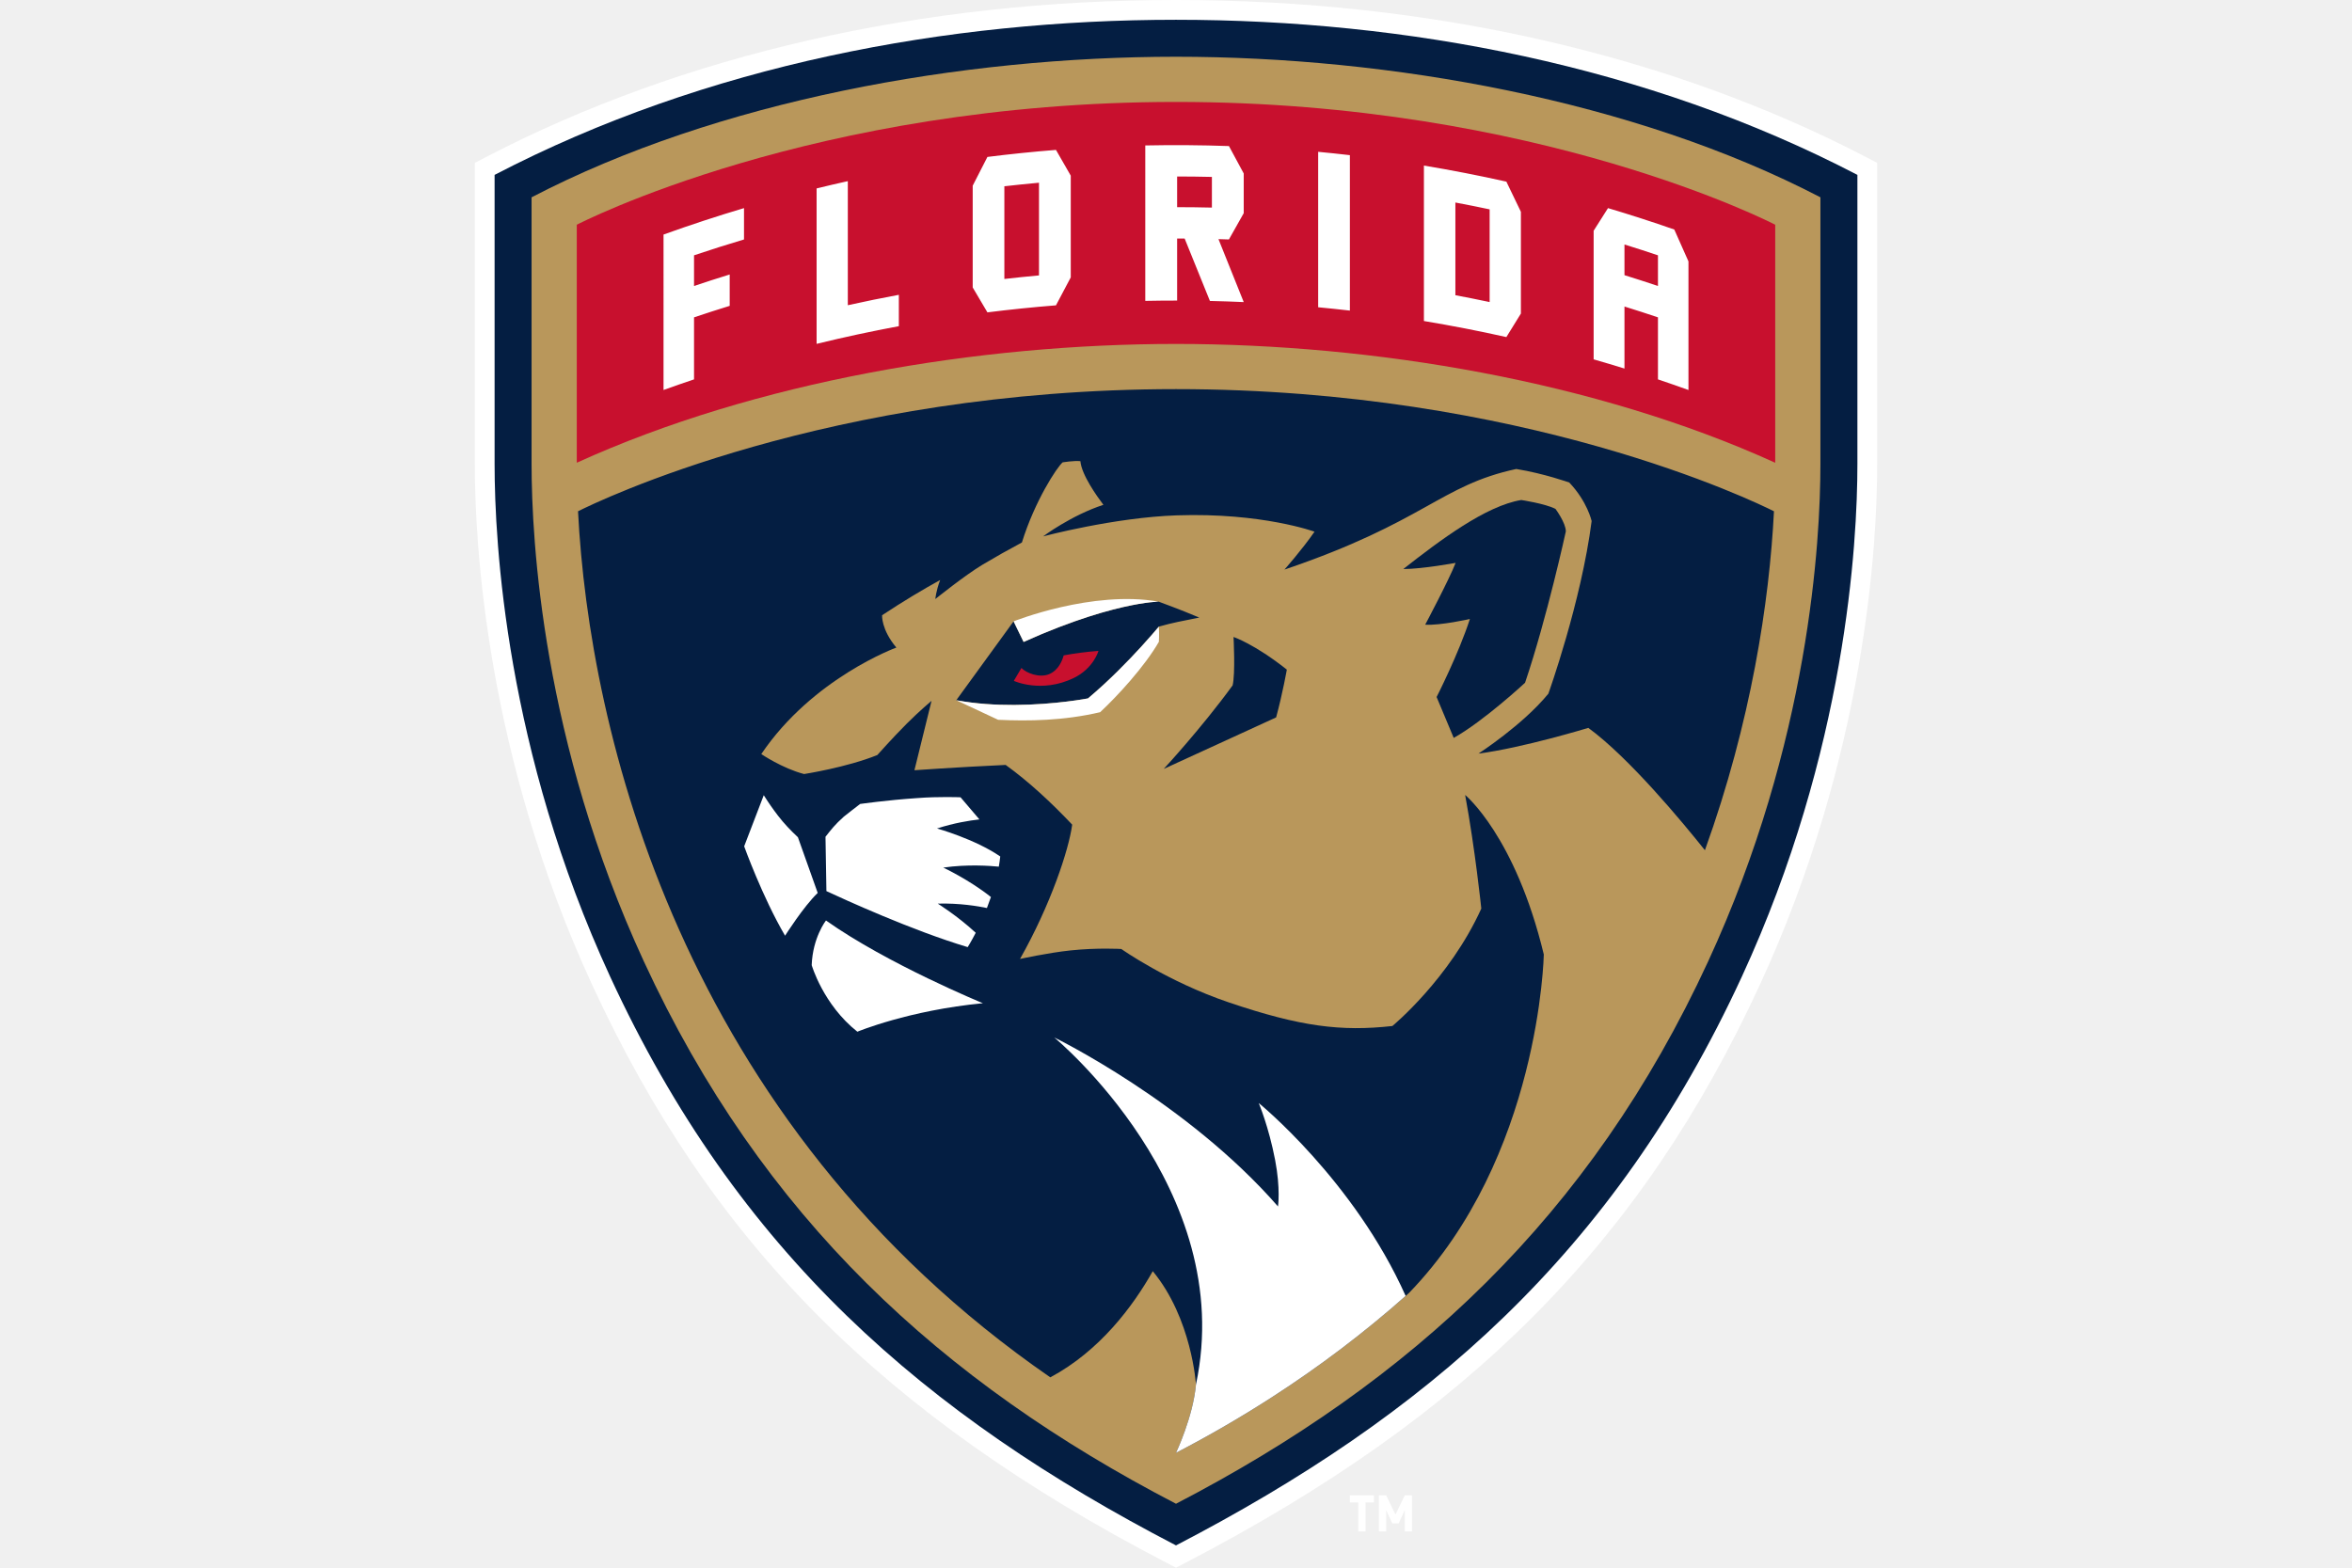
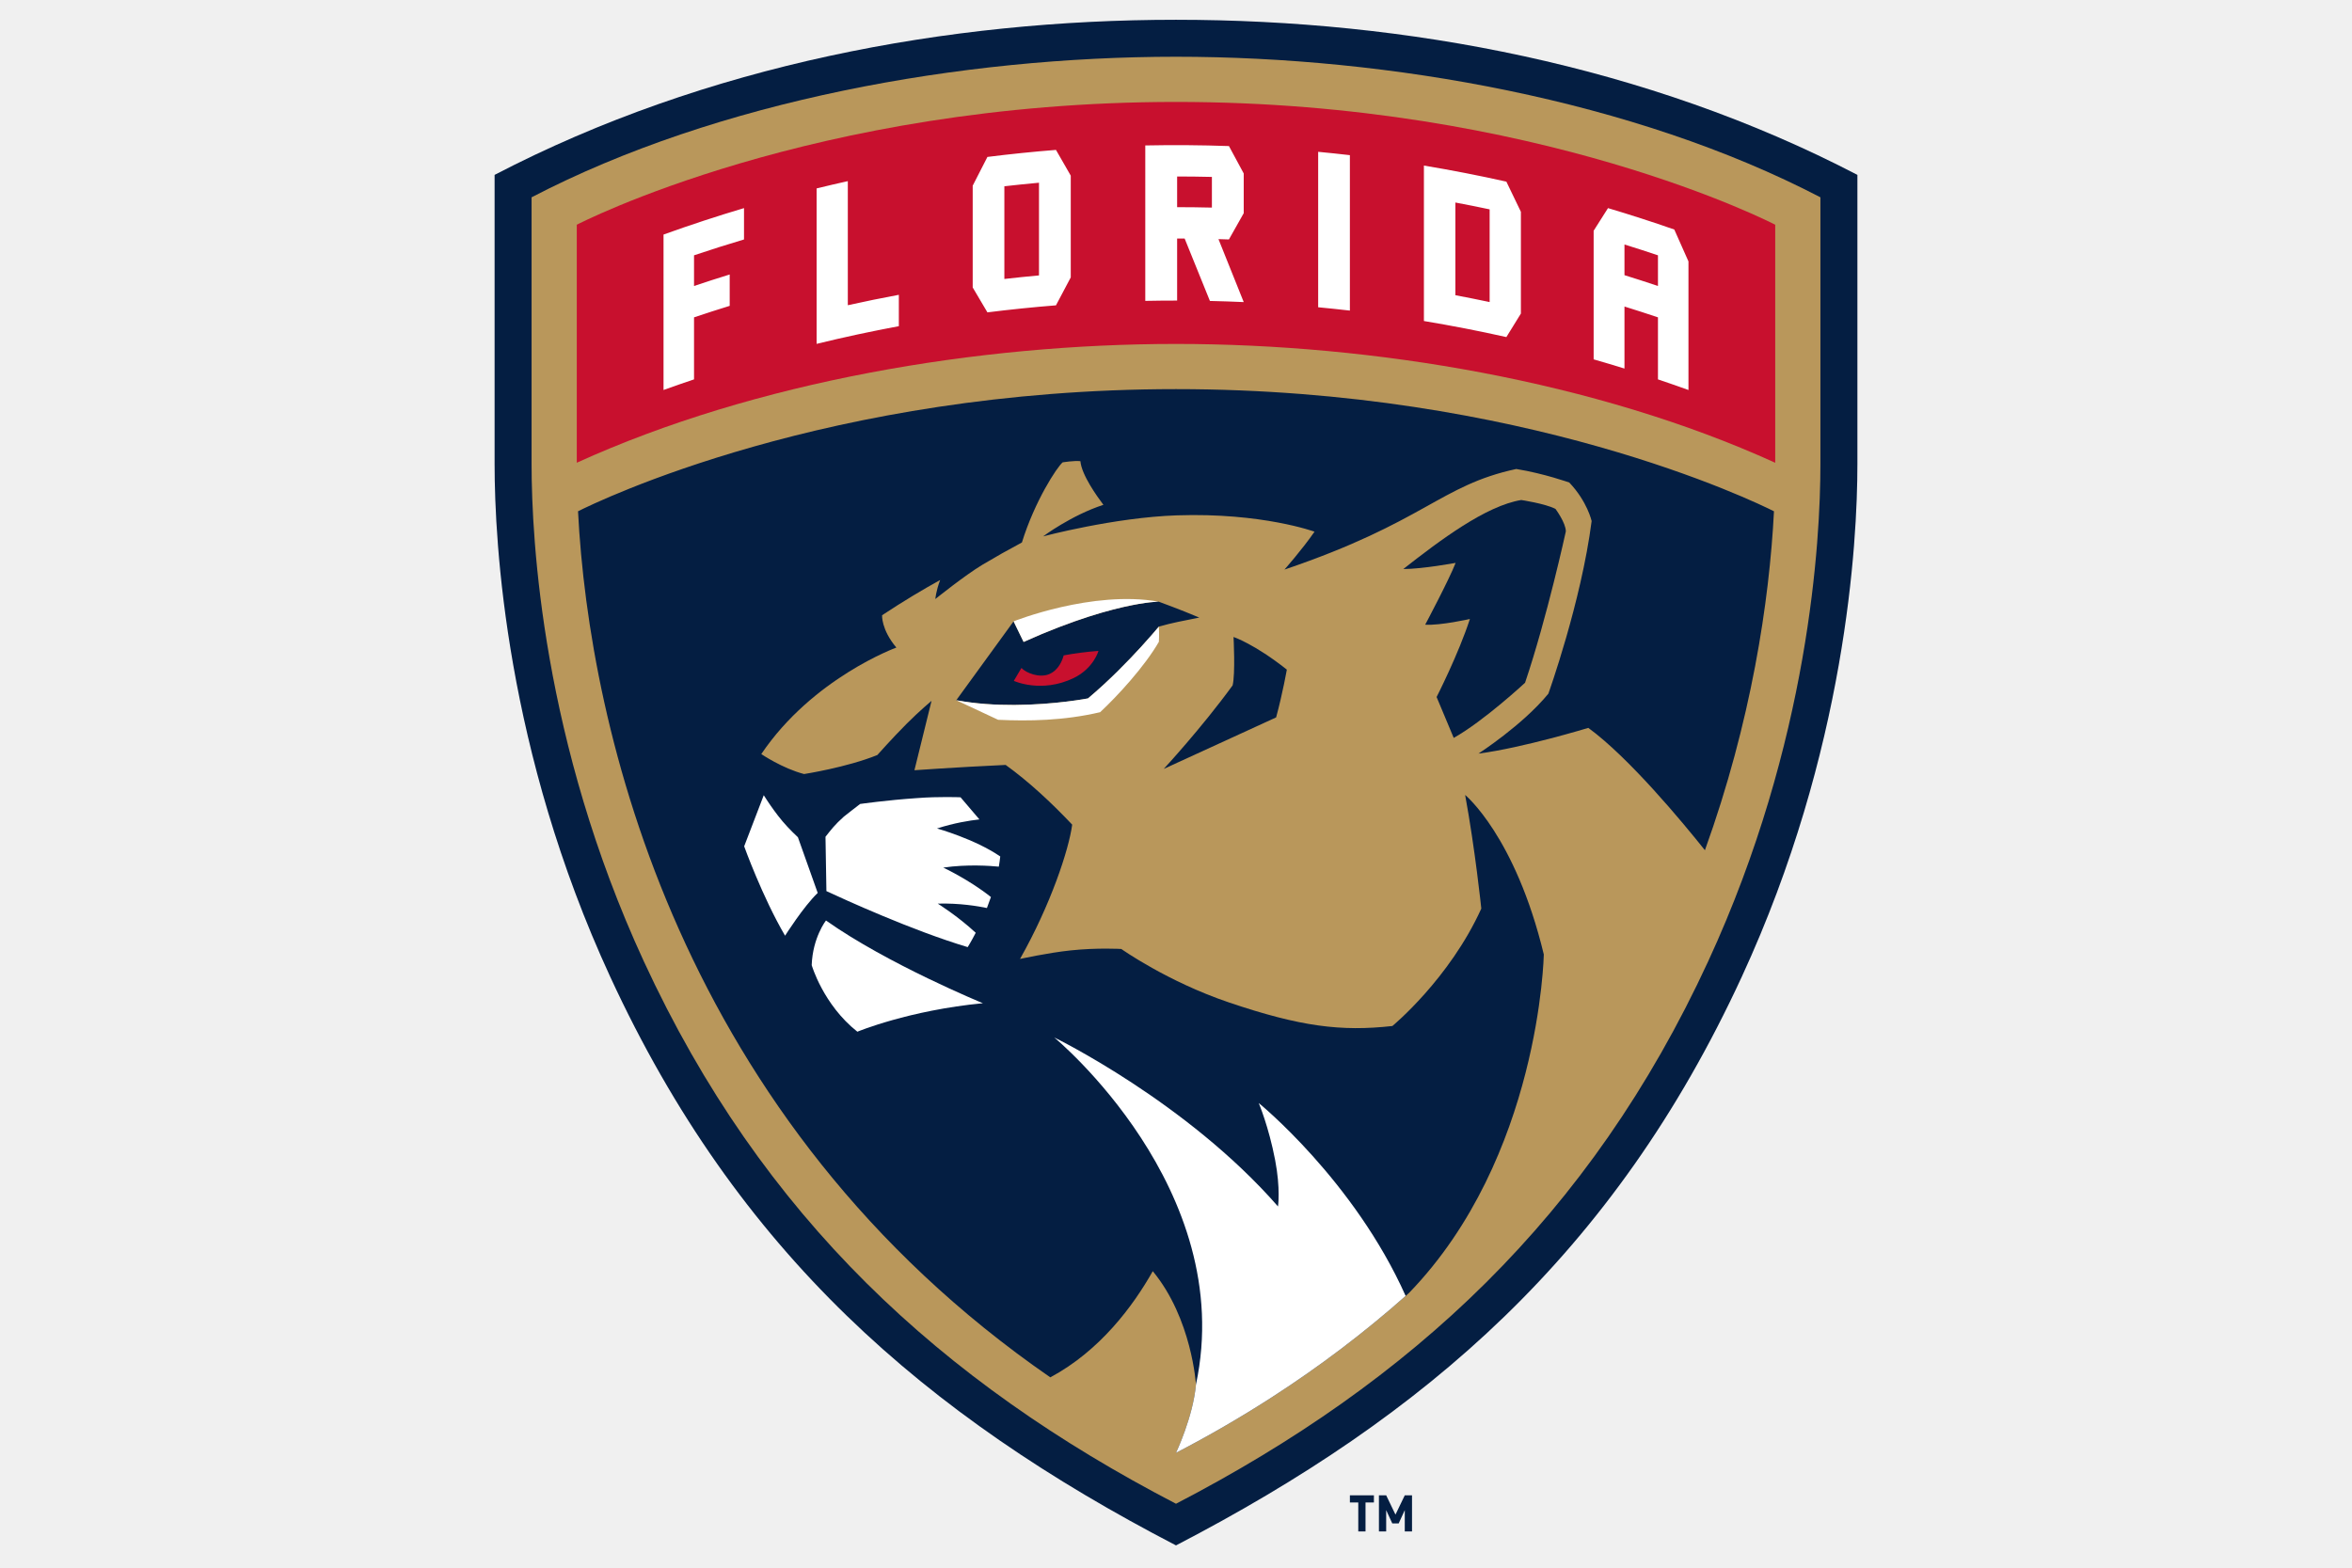
<svg xmlns="http://www.w3.org/2000/svg" fill="none" viewBox="0 0 960 640">
-   <path fill="#fff" d="M557.354 613.388v11.824h-2.957v-11.824h-3.423v-2.937h9.802v2.937h-3.422Zm16.023 11.824V616.5l-2.49 5.428h-2.612l-2.49-5.428v8.713h-2.956V610.45h2.956l3.796 7.883 3.796-7.883h2.956v14.761l-2.956.001ZM761.852 64.23C681.134 22.21 583.67 0 479.997 0 376.31 0 278.849 22.212 198.148 64.234l-4.345 2.26v122.943c0 32.726 4.672 118.963 47.943 212.724 48.547 105.194 118.688 175.749 234.531 235.908l3.72 1.931 3.722-1.931c115.85-60.17 185.99-130.726 234.534-235.908 43.272-93.761 47.944-179.998 47.944-212.725V66.492l-4.345-2.262Z" />
-   <path fill="#041E42" d="M201.877 71.394v118.044c0 32.193 4.601 117.037 47.2 209.341 51.96 112.583 128.4 178.885 230.923 232.126 101.68-52.812 178.633-118.825 230.924-232.126 42.6-92.304 47.2-177.148 47.2-209.341V71.392C672.136 26.627 573.815 8.074 480 8.074c-92.945 0-191.576 18.255-278.123 63.32Z" />
+   <path fill="#041E42" d="M557.355 613.388v11.824h-2.957v-11.824h-3.423v-2.937h9.802v2.937h-3.422Zm16.023 11.824V616.5l-2.49 5.428h-2.612l-2.49-5.428v8.713h-2.956V610.45h2.956l3.796 7.883 3.796-7.883h2.956v14.761l-2.956.001ZM201.877 71.394v118.044c0 32.193 4.601 117.037 47.2 209.341 51.96 112.583 128.4 178.885 230.923 232.126 101.68-52.812 178.633-118.825 230.924-232.126 42.6-92.304 47.2-177.148 47.2-209.341V71.392C672.136 26.627 573.815 8.074 480 8.074c-92.945 0-191.576 18.255-278.123 63.32Z" />
  <path fill="#B9975B" d="M216.971 80.552v108.886c0 31.195 4.463 113.427 45.81 203.015C311.093 497.133 384.364 564.227 480 613.898c96.02-49.871 169.074-117.129 217.219-221.445 41.345-89.588 45.809-171.82 45.809-203.015V80.552C666.872 40.904 567.198 23.166 480 23.166c-87.501 0-187.022 17.81-263.028 57.386h-.001Z" />
  <path fill="#041E42" d="M593.357 301.246c12.422-6.988 29.116-22.518 29.116-22.518 8.93-26.398 16.644-61.79 16.644-61.79 0-3.494-4.221-9.173-4.221-9.173-4.223-2.182-13.976-3.638-13.976-3.638-14.414 2.329-33.193 16.45-48.143 28.178 7.766 0 21.356-2.509 21.356-2.509-2.719 6.988-12.425 25.236-12.425 25.236 6.212.387 18.248-2.33 18.248-2.33-4.659 14.364-13.587 31.85-13.587 31.85l6.988 16.694ZM489.506 252.12a272.451 272.451 0 0 0-5.868-2.408 416.951 416.951 0 0 0-10.728-4.095s-1.183.008-3.514.273c-.583.067-1.239.15-1.966.252-1.748.25-3.49.547-5.223.89-9.12 1.792-24.003 5.85-44.41 15.039h-.001l-1.752-3.602-2.337-4.801-23.393 32.195h.002c7.947 1.486 16.176 1.97 23.738 1.934 16.634-.081 30.03-2.68 30.03-2.68 8.706-7.338 16.421-15.297 21.702-21.08a267.327 267.327 0 0 0 4.414-4.954c1.554-1.787 2.531-2.962 2.805-3.276 5.437-1.553 9.709-2.329 16.501-3.686v-.001Zm35.729 21.247c-13.198-10.482-21.751-13.326-21.751-13.326s.791 15.006-.373 19.762c-12.828 17.603-28.127 34.106-28.127 34.106l45.884-21.034c2.657-9.792 4.367-19.508 4.367-19.508Z" />
  <path fill="#041E42" d="M479.998 158.859c-142.146 0-236.482 46.048-244.068 49.87 4.502 88.71 41.247 248.929 192.766 353.565 20.276-10.855 33.791-29.113 41.825-43.34 15.975 19.314 17.627 46.265 17.628 46.28-1.165 13.201-8.151 27.877-8.151 27.877h.001a483.21 483.21 0 0 0 38.578-22.334c20.253-13.024 38.58-27.021 55.157-41.72l.001.002c.476-.422.95-.846 1.426-1.27 53.435-55.284 54.963-138.138 54.963-138.138-11.647-48.334-32.107-65.112-32.107-65.112 4.076 22.112 6.599 46.377 6.599 46.377-13.005 28.727-36.298 47.945-36.298 47.945-20.964 2.33-37.584.24-66.677-9.609-25.236-8.542-43.966-21.837-43.966-21.837s-9.608-.583-20.673.582c-9.364.985-20.673 3.494-20.673 3.494 12.52-22.129 19.946-44.611 21.298-54.837-8.522-9.017-17.738-17.596-27.16-24.376-20.734.966-37.23 2.166-37.23 2.166l6.988-28.339s-4.769 3.971-10.098 9.301c-5.721 5.721-12.031 12.828-12.031 12.828-12.425 5.045-29.895 7.763-29.895 7.763-8.928-2.328-17.47-8.152-17.47-8.152 20.965-31.057 55.129-43.482 55.129-43.482-6.213-7.374-5.824-13.198-5.824-13.198 8.71-5.758 16.667-10.5 23.699-14.379-1.722 4.552-1.96 7.764-1.96 7.764s11.955-9.64 19.234-14.008a377.346 377.346 0 0 1 16.096-9.076c5.273-16.99 14.313-30.767 16.643-32.724 0 0 4.763-.762 7.233-.468.463 5.558 6.81 14.416 9.391 17.812-13.186 4.307-24.606 12.888-24.606 12.888s28.972-7.729 54.617-8.588c34.745-1.165 56.158 6.671 56.158 6.671-5.22 7.535-12.287 15.474-12.287 15.474 57.474-19.483 63.475-34.374 94.629-41.07 11.356 1.843 21.642 5.531 21.642 5.531 7.377 7.764 9.124 15.723 9.124 15.723-4.27 33.193-17.664 70.479-17.664 70.479-10.482 12.81-28.534 24.457-28.534 24.457 18.052-2.328 44.84-10.498 44.84-10.498 16.654 12.154 38.52 38.571 47.592 49.944 18.887-52.385 26.315-101.538 28.186-138.368-7.585-3.822-101.92-49.87-244.07-49.87h-.001Z" />
  <path fill="#fff" d="M320.437 381.996s7.565-11.966 13.323-17.458l-8.085-22.74c-3.035-2.839-5.709-5.657-8.15-8.832a108.208 108.208 0 0 1-5.786-8.325l-7.997 20.861s7.377 20.575 16.695 36.494Zm10.87 12.018s4.659 16.113 18.635 27.177c0 0 20.964-8.735 51.245-11.633 0 0-38.823-15.916-64.056-33.775 0 0-5.435 6.974-5.824 18.231Zm112.779-108.897s-13.397 2.6-30.032 2.68c-7.562.035-15.791-.448-23.738-1.934l17.082 7.99c12.33.582 26.788.389 41.637-3.105 7.086-6.6 18.15-18.635 23.974-28.728 0 0 .193-2.718-.003-6.213-.275.315-1.252 1.489-2.806 3.276a269.035 269.035 0 0 1-4.415 4.954c-5.28 5.784-12.994 13.742-21.7 21.08h.001Zm-49.111 101.537s1.395-2.196 3.282-5.854c-7.4-6.864-15.511-11.907-15.511-11.907 8.944-.249 16.594 1.07 20.079 1.8.56-1.43 1.106-2.932 1.635-4.488-8.808-7.027-19.45-12.014-19.45-12.014 9.757-1.43 19.31-.718 22.669-.385.24-1.372.43-2.762.587-4.162-10.513-7.19-25.811-11.42-25.811-11.42 6.883-2.237 13.237-3.25 17.3-3.707l-7.694-9.024s-8.637-.388-17.955.34c-12.014.807-23.032 2.379-23.032 2.379-1.831 1.376-4.617 3.59-6.667 5.192-3.732 3.342-5.075 5.183-7.472 8.202l.375 22.182c7.142 3.33 35.156 16.146 57.665 22.866Zm118.795 63.653s4.077 9.608 6.697 23.293c2.245 11.728 1.165 18.926 1.165 18.926-37.27-42.704-91.328-68.99-91.328-68.99s74.926 61.726 57.844 141.698c-1.165 13.201-8.151 27.877-8.151 27.877h.001a483.21 483.21 0 0 0 38.578-22.334c20.253-13.024 38.58-27.021 55.157-41.72-21.015-47.105-59.963-78.75-59.963-78.75ZM417.796 262.07c20.408-9.189 35.292-13.246 44.411-15.038a99.354 99.354 0 0 1 5.223-.89c.654-.093 1.31-.176 1.966-.251 2.333-.267 3.511-.274 3.511-.274h.004c-27.092-4.78-59.205 8.05-59.205 8.05l2.338 4.803 1.752 3.6Z" />
  <path fill="#C8102E" d="M428.171 275.235c-3.982 1.62-9.37-.502-11.26-2.54-1.456 2.474-3.106 5.258-3.106 5.258s11.26 5.241 24.459-1.165c8.124-3.943 10.095-11.064 10.095-11.064-4.97.382-9.837 1.006-14.211 1.84-.518 1.954-2.046 6.068-5.978 7.67l.001.001Zm-192.75-86.328c73.227-33.32 163.97-48.497 244.58-48.497 80.342 0 171.207 15.13 244.579 48.511V91.747S628.301 41.615 480 41.615c-148.301 0-244.58 50.132-244.58 50.132l.001 97.16Z" />
  <path fill="#fff" d="M366.875 120.352a622.916 622.916 0 0 0-20.827 4.253V73.949c-4.253.946-8.5 1.939-12.739 2.973v63.46a617.929 617.929 0 0 1 33.566-7.226v-12.804ZM480.46 97.377c1.025 0 2.047.003 3.072.01 3.438 8.463 6.874 16.955 10.312 25.473 4.601.105 9.2.26 13.8.464-3.434-8.595-6.873-17.165-10.308-25.704 1.42.04 2.841.084 4.262.135a5505.06 5505.06 0 0 1 6.045-10.726V70.817a4591.99 4591.99 0 0 0-6.035-11.188 617.821 617.821 0 0 0-34.146-.252c0 21.153 0 42.305-.002 63.456 4.333-.088 8.666-.13 13-.126v-25.33Zm0-25.326c4.73.005 9.462.063 14.193.174V84.75a621.894 621.894 0 0 0-14.193-.175V72.051Zm-197.182 57.504a613.464 613.464 0 0 1 14.558-4.693v-12.805a618.09 618.09 0 0 0-14.558 4.693v-12.524a621.951 621.951 0 0 1 20.398-6.466V84.958a618.071 618.071 0 0 0-32.846 10.796c0 21.153 0 42.306-.002 63.459a600.522 600.522 0 0 1 12.45-4.333v-25.325Zm379.771-4.417c4.574 1.42 9.13 2.892 13.67 4.417v25.325c4.16 1.4 8.312 2.844 12.448 4.333v-52.495a5105.888 5105.888 0 0 0-5.783-13.014 617.326 617.326 0 0 0-27.058-8.744c-1.95 3.07-3.904 6.15-5.858 9.24v52.504a624.302 624.302 0 0 1 12.581 3.756v-25.322Zm0-25.326a605.56 605.56 0 0 1 13.67 4.419v12.522c-4.544-1.526-9.1-3-13.67-4.416V99.812Zm-232.04 24.84a4815.35 4815.35 0 0 1 6.035-11.411V71.709c-2.008-3.506-4.02-7.01-6.036-10.512-9.348.742-18.677 1.7-27.981 2.87-2.007 3.91-4.009 7.822-6.006 11.737v41.548c2 3.38 4.002 6.77 6.006 10.17a617.457 617.457 0 0 1 27.981-2.87h.001Zm-21.067-48.609c4.708-.537 9.42-1.02 14.137-1.45v37.844c-4.718.428-9.43.91-14.137 1.449V76.043ZM550.973 63.34c-4.31-.499-8.625-.952-12.944-1.361v63.46c4.319.408 8.633.86 12.944 1.358V63.34Zm69.803 64.664V86.472a4980.35 4980.35 0 0 0-5.932-12.32 619.428 619.428 0 0 0-33.655-6.557v63.458a617.409 617.409 0 0 1 33.655 6.555c1.98-3.21 3.957-6.412 5.932-9.604Zm-12.76-4.69a604.21 604.21 0 0 0-13.983-2.794V82.675c4.668.878 9.33 1.81 13.983 2.795v37.844Z" />
</svg>
